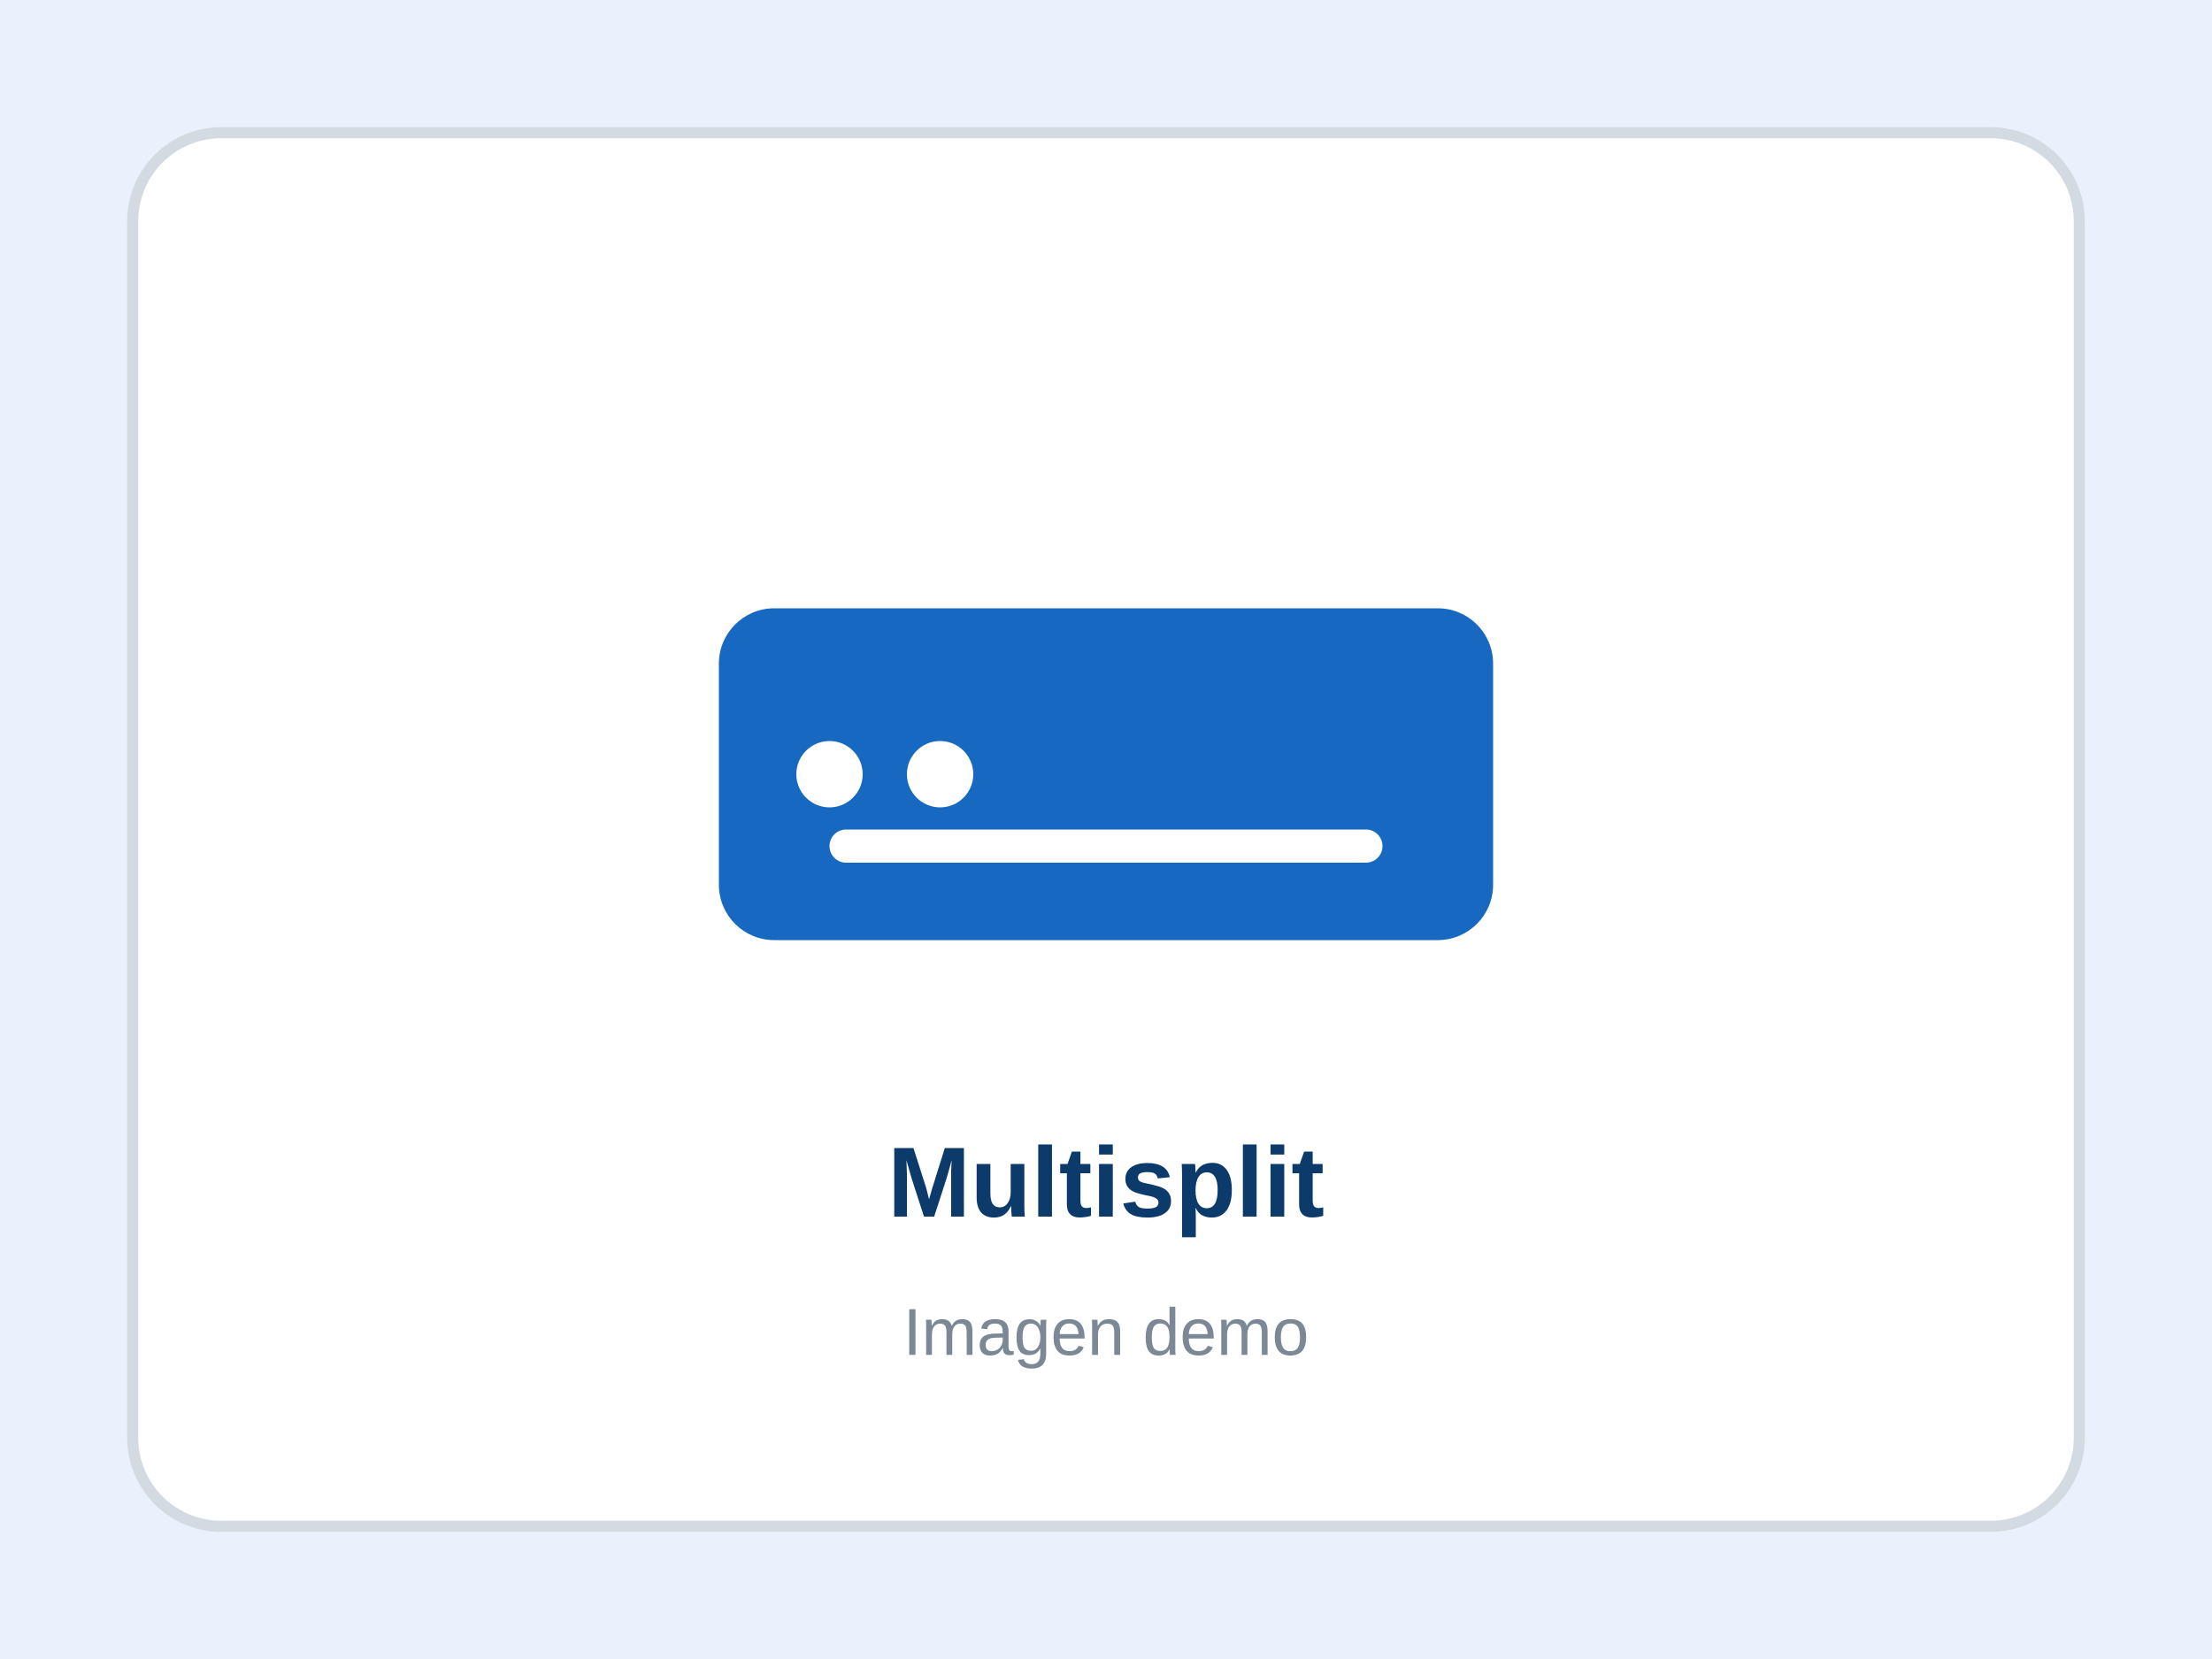
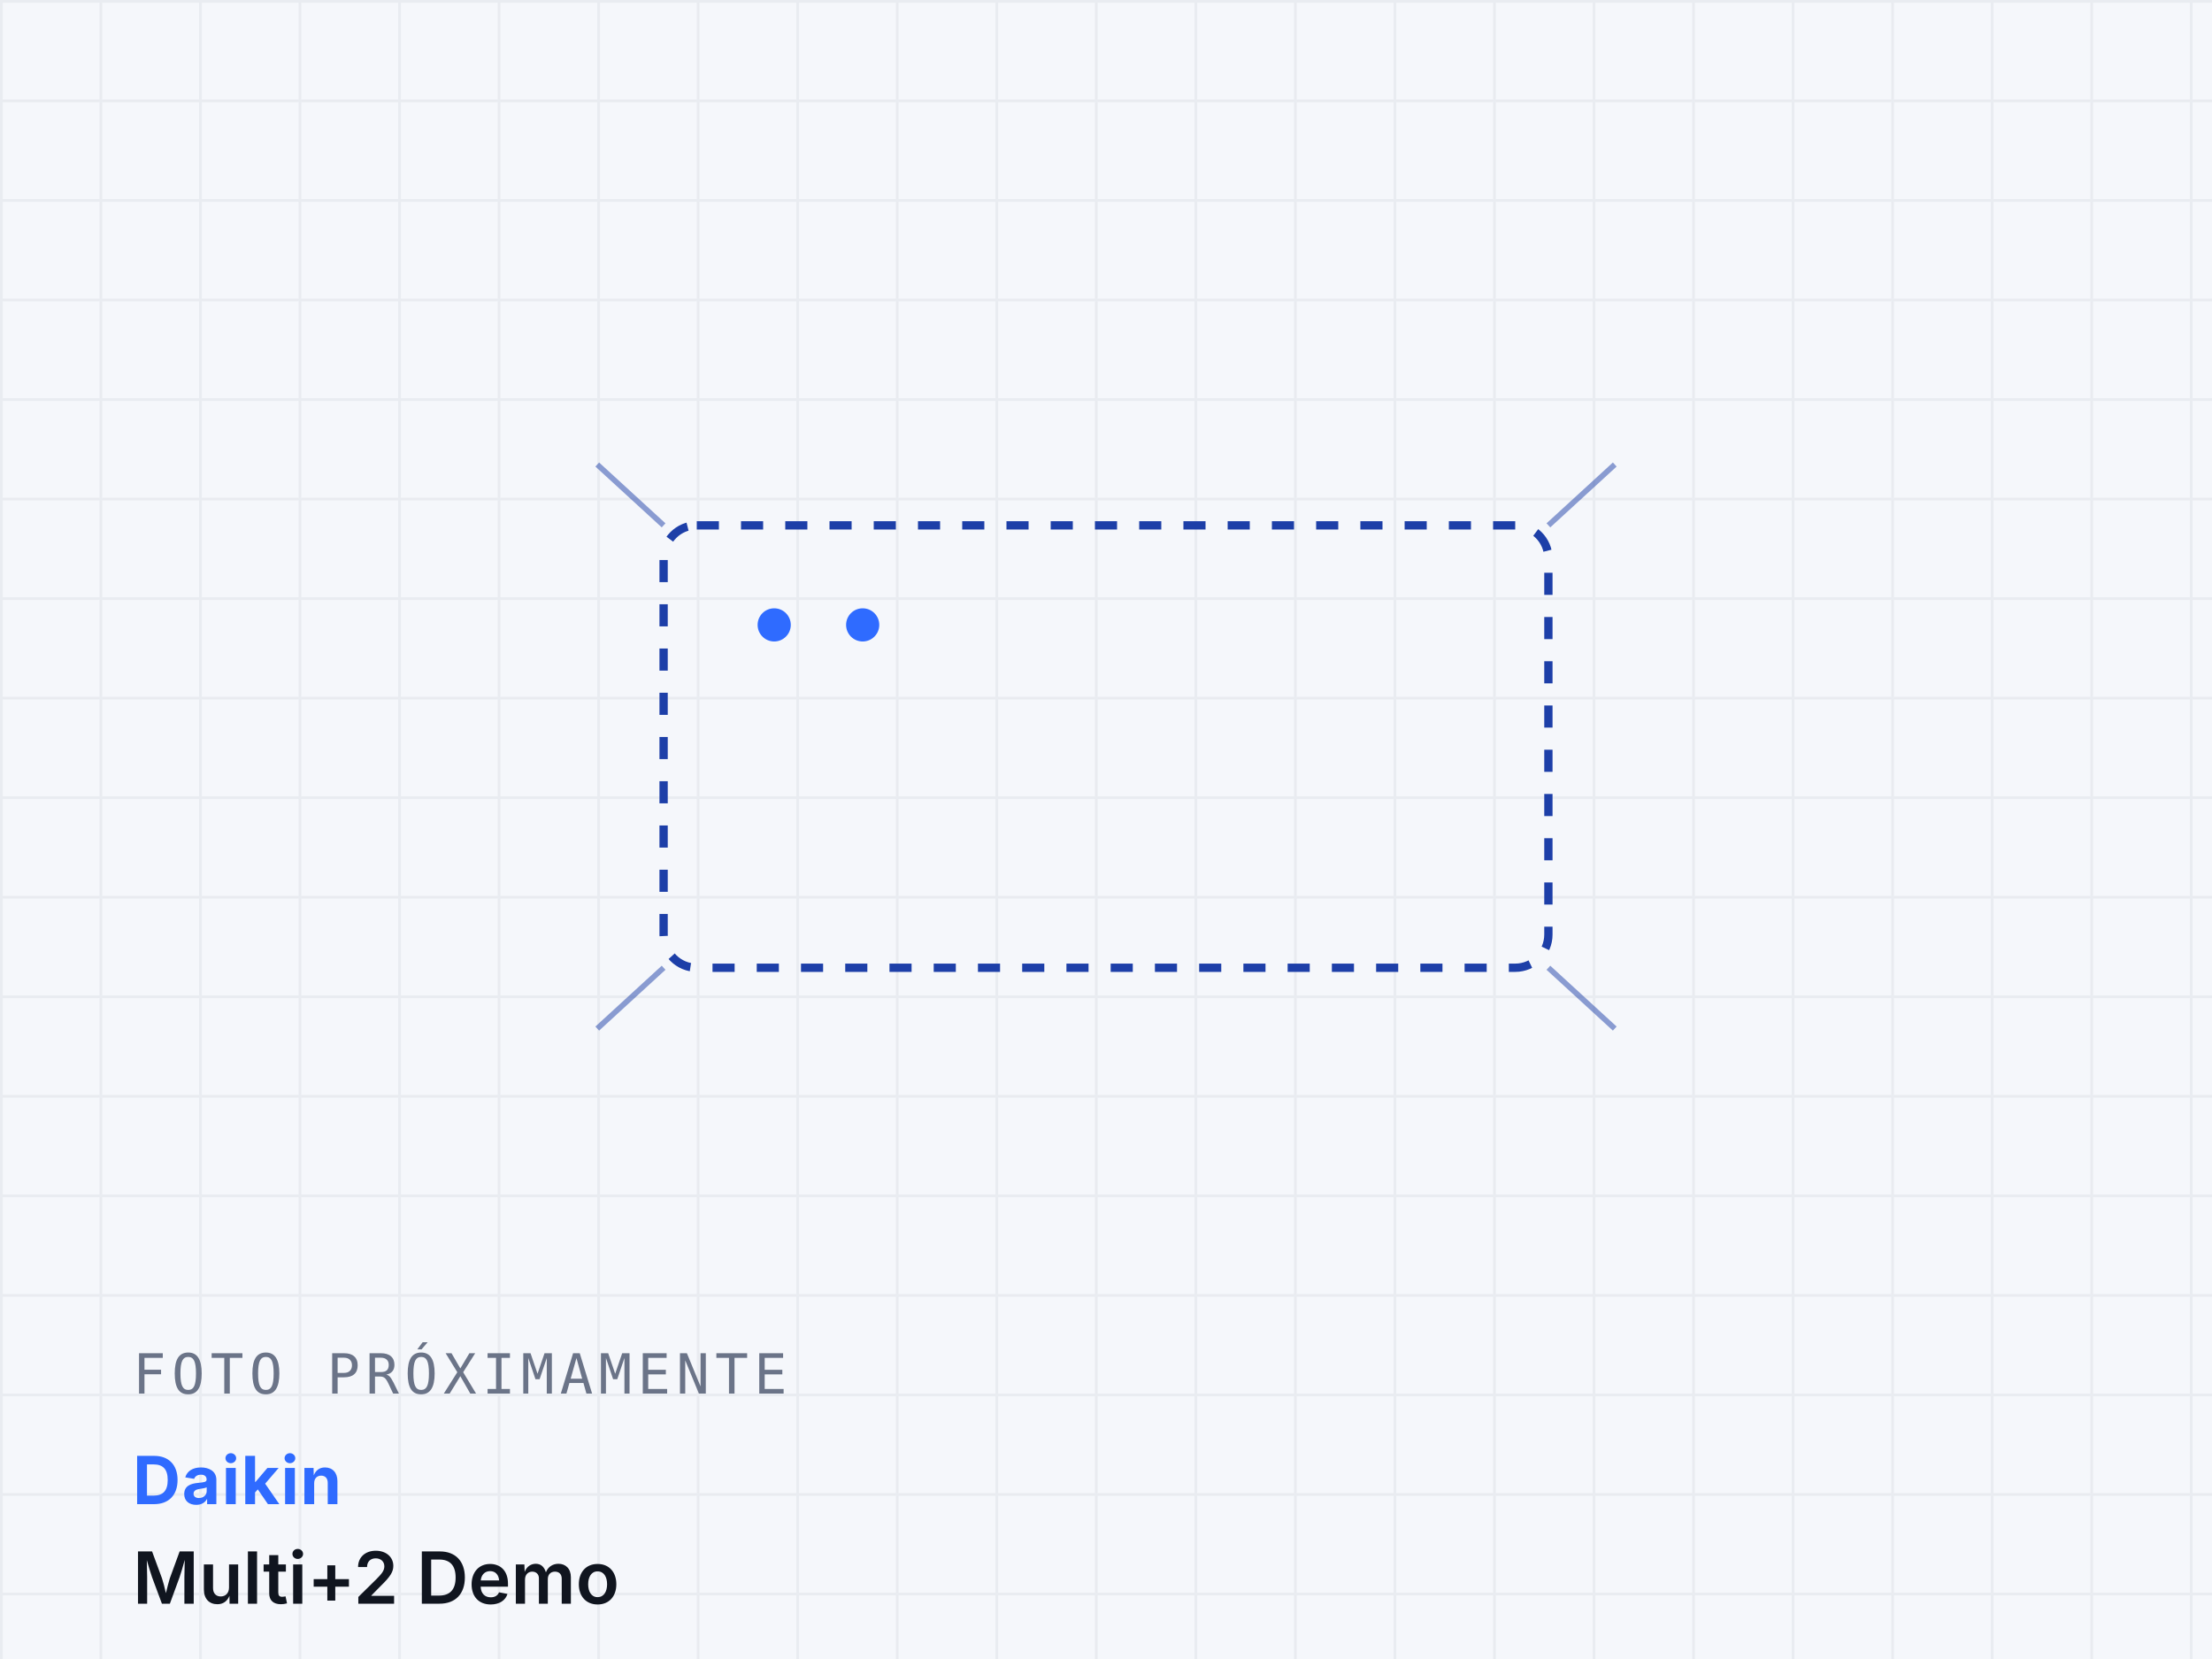
- <svg xmlns="http://www.w3.org/2000/svg" viewBox="0 0 400 300" width="400" height="300">
-   <rect width="400" height="300" fill="#e8f1fc" />
-   <rect x="24" y="24" width="352" height="252" rx="16" fill="#ffffff" stroke="#d3dae2" stroke-width="2" />
-   <rect x="130" y="110" width="140" height="60" rx="10" fill="#1668c1" />
-   <circle cx="150" cy="140" r="6" fill="#ffffff" />
-   <circle cx="170" cy="140" r="6" fill="#ffffff" />
-   <rect x="150" y="150" width="100" height="6" rx="3" fill="#ffffff" />
-   <text x="200" y="220" font-family="Arial, sans-serif" font-size="18" font-weight="700" fill="#0b3a6b" text-anchor="middle">Multisplit</text>
-   <text x="200" y="245" font-family="Arial, sans-serif" font-size="12" fill="#7c8896" text-anchor="middle">Imagen demo</text>
+ <svg xmlns="http://www.w3.org/2000/svg" viewBox="0 0 400 300" width="400" height="300" role="img" aria-label="Daikin Multi+2 Demo">
+   <defs>
+     <pattern id="pgrid" width="18" height="18" patternUnits="userSpaceOnUse">
+       <path d="M 18 0 L 0 0 0 18" fill="none" stroke="#0a1730" stroke-opacity="0.05" stroke-width="1" />
+     </pattern>
+   </defs>
+   <rect width="400" height="300" fill="#f5f7fb" />
+   <rect width="400" height="300" fill="url(#pgrid)" />
+   <rect x="120" y="95" width="160" height="80" rx="6" fill="none" stroke="#1d3fa8" stroke-width="1.5" stroke-dasharray="4 4" />
+   <circle cx="140" cy="113" r="3" fill="#2f6bff" />
+   <circle cx="156" cy="113" r="3" fill="#2f6bff" />
+   <line x1="120" y1="95" x2="108" y2="84" stroke="#1d3fa8" stroke-width="1" opacity="0.5" />
+   <line x1="280" y1="95" x2="292" y2="84" stroke="#1d3fa8" stroke-width="1" opacity="0.5" />
+   <line x1="120" y1="175" x2="108" y2="186" stroke="#1d3fa8" stroke-width="1" opacity="0.5" />
+   <line x1="280" y1="175" x2="292" y2="186" stroke="#1d3fa8" stroke-width="1" opacity="0.5" />
+   <text x="24" y="252" font-family="IBM Plex Mono, monospace" font-size="10" letter-spacing="1" fill="#6b7488">FOTO PRÓXIMAMENTE</text>
+   <text x="24" y="272" font-family="Inter, sans-serif" font-size="12" font-weight="700" fill="#2f6bff" letter-spacing="0.02em">Daikin</text>
+   <text x="24" y="290" font-family="Inter, sans-serif" font-size="13" font-weight="600" fill="#10151f">Multi+2 Demo</text>
</svg>
